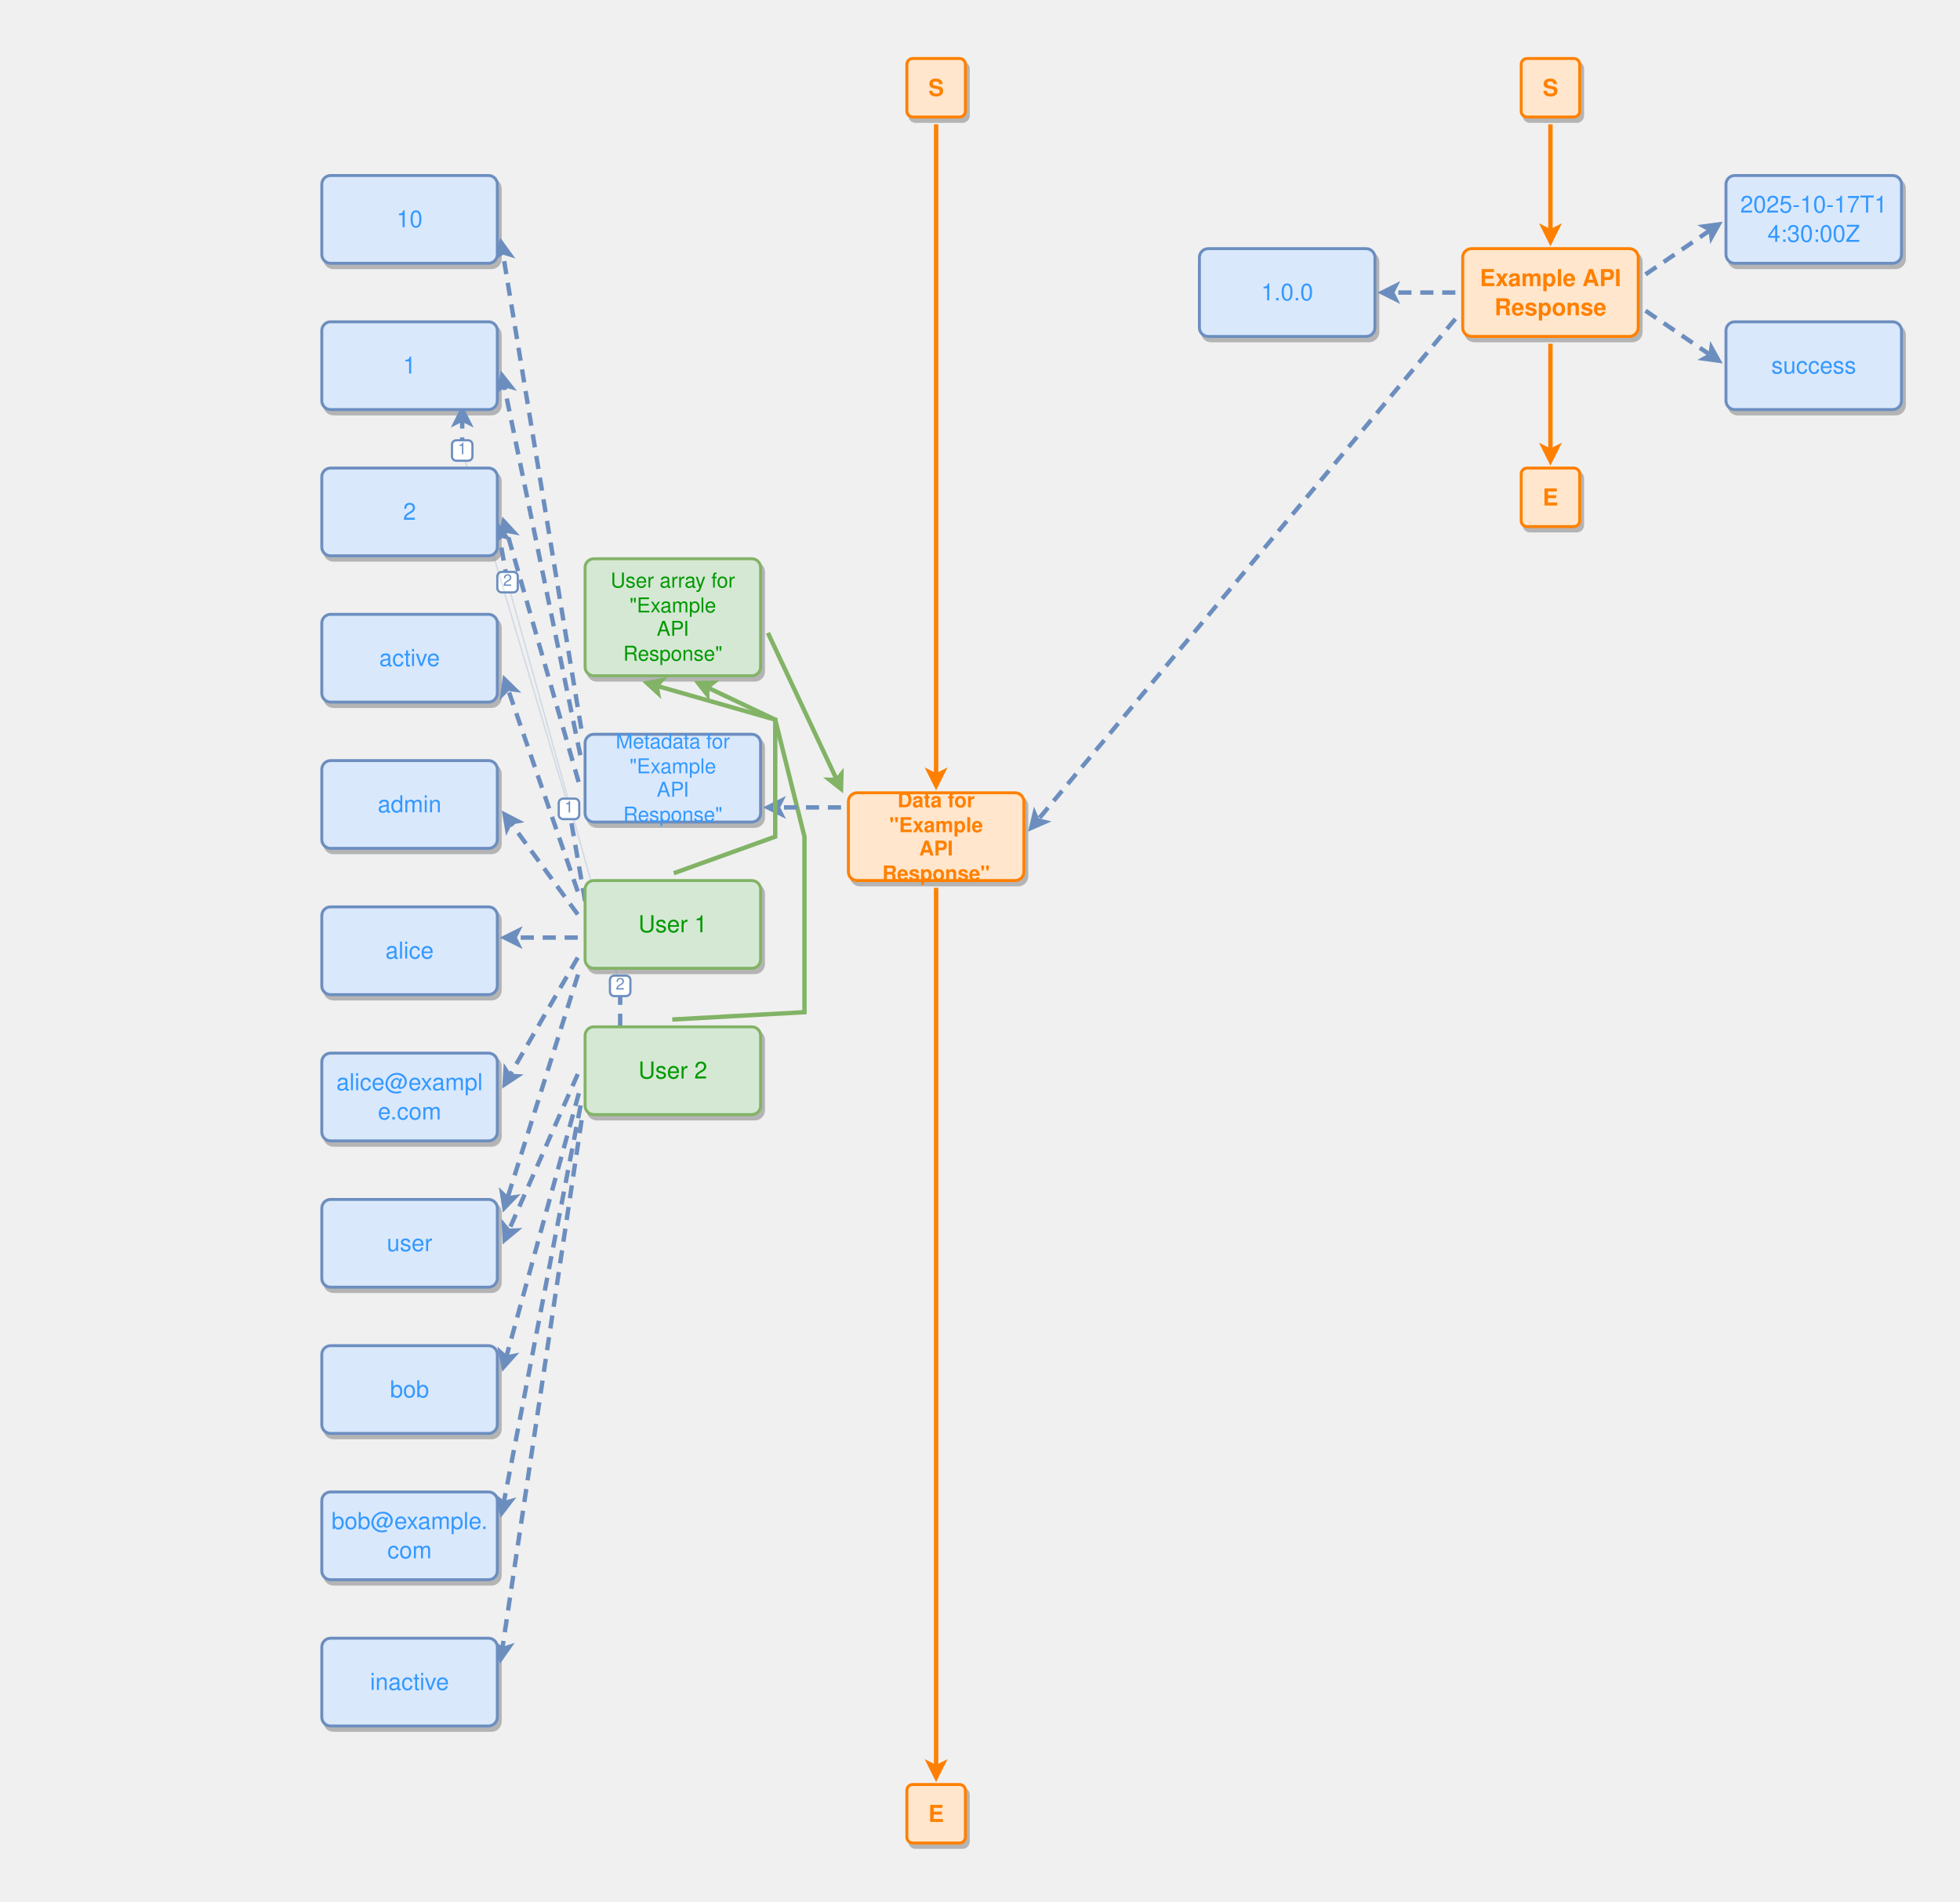
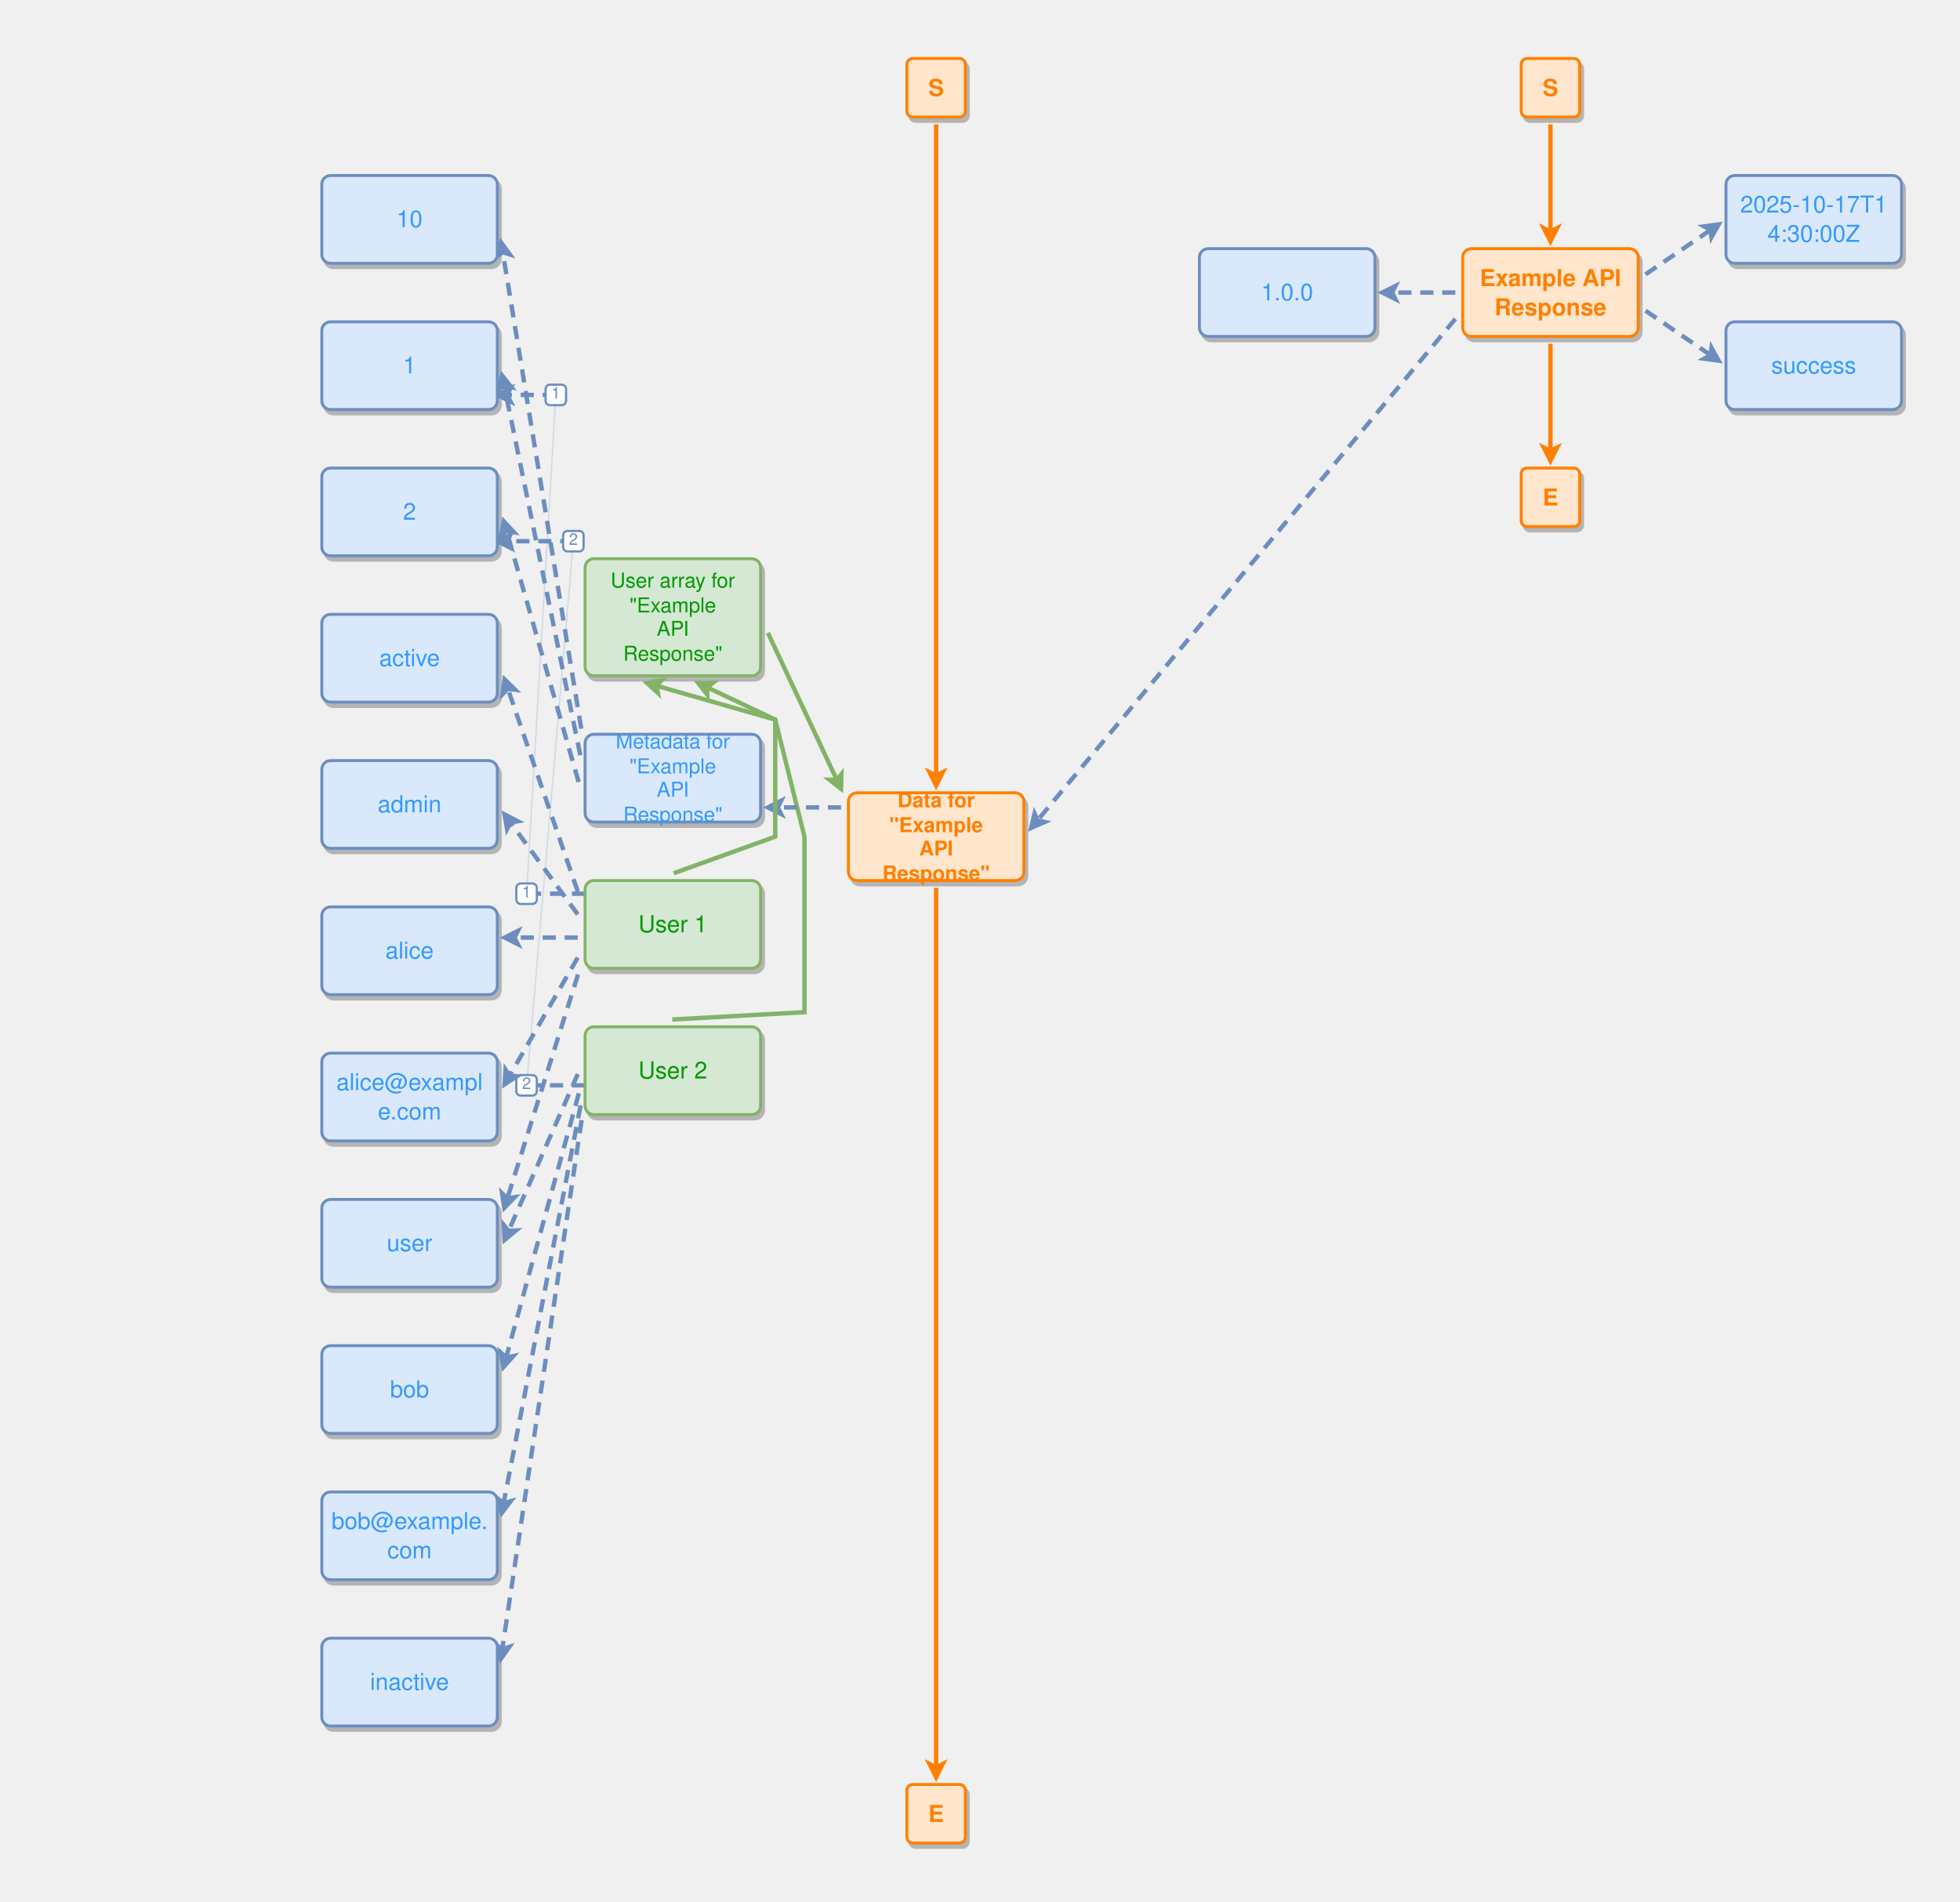
<svg xmlns="http://www.w3.org/2000/svg" width="1340" height="1300" viewBox="0 0 1340 1300">
  <defs>
  </defs>
  <g id="container-shells">
  </g>
  <g id="node-shadows">
    <rect x="220" y="220" width="120" height="60" rx="6" ry="6" fill="#000000" stroke="#000000" stroke-width="2" opacity="0.25" transform="translate(2,3)" />
    <rect x="400" y="702" width="120" height="60" rx="6" ry="6" fill="#000000" stroke="#000000" stroke-width="2" opacity="0.25" transform="translate(2,3)" />
    <rect x="400" y="382" width="120" height="80" rx="6" ry="6" fill="#000000" stroke="#000000" stroke-width="2" opacity="0.25" transform="translate(2,3)" />
    <rect x="220" y="420" width="120" height="60" rx="6" ry="6" fill="#000000" stroke="#000000" stroke-width="2" opacity="0.25" transform="translate(2,3)" />
    <rect x="220" y="520" width="120" height="60" rx="6" ry="6" fill="#000000" stroke="#000000" stroke-width="2" opacity="0.25" transform="translate(2,3)" />
    <rect x="220" y="620" width="120" height="60" rx="6" ry="6" fill="#000000" stroke="#000000" stroke-width="2" opacity="0.25" transform="translate(2,3)" />
    <rect x="220" y="720" width="120" height="60" rx="6" ry="6" fill="#000000" stroke="#000000" stroke-width="2" opacity="0.25" transform="translate(2,3)" />
    <rect x="220" y="920" width="120" height="60" rx="6" ry="6" fill="#000000" stroke="#000000" stroke-width="2" opacity="0.25" transform="translate(2,3)" />
    <rect x="220" y="1020" width="120" height="60" rx="6" ry="6" fill="#000000" stroke="#000000" stroke-width="2" opacity="0.25" transform="translate(2,3)" />
    <rect x="220" y="1120" width="120" height="60" rx="6" ry="6" fill="#000000" stroke="#000000" stroke-width="2" opacity="0.25" transform="translate(2,3)" />
    <rect x="1180" y="220" width="120" height="60" rx="6" ry="6" fill="#000000" stroke="#000000" stroke-width="2" opacity="0.25" transform="translate(2,3)" />
    <rect x="820" y="170" width="120" height="60" rx="6" ry="6" fill="#000000" stroke="#000000" stroke-width="2" opacity="0.25" transform="translate(2,3)" />
    <rect x="220" y="820" width="120" height="60" rx="6" ry="6" fill="#000000" stroke="#000000" stroke-width="2" opacity="0.25" transform="translate(2,3)" />
    <rect x="620" y="40" width="40" height="40" rx="4" ry="4" fill="#000000" stroke="#000000" stroke-width="2" opacity="0.25" transform="translate(2,3)" />
    <rect x="620" y="1220" width="40" height="40" rx="4" ry="4" fill="#000000" stroke="#000000" stroke-width="2" opacity="0.25" transform="translate(2,3)" />
    <rect x="1040" y="40" width="40" height="40" rx="4" ry="4" fill="#000000" stroke="#000000" stroke-width="2" opacity="0.25" transform="translate(2,3)" />
    <rect x="1040" y="320" width="40" height="40" rx="4" ry="4" fill="#000000" stroke="#000000" stroke-width="2" opacity="0.25" transform="translate(2,3)" />
    <rect x="220" y="120" width="120" height="60" rx="6" ry="6" fill="#000000" stroke="#000000" stroke-width="2" opacity="0.25" transform="translate(2,3)" />
    <rect x="220" y="320" width="120" height="60" rx="6" ry="6" fill="#000000" stroke="#000000" stroke-width="2" opacity="0.25" transform="translate(2,3)" />
    <rect x="1180" y="120" width="120" height="60" rx="6" ry="6" fill="#000000" stroke="#000000" stroke-width="2" opacity="0.25" transform="translate(2,3)" />
    <rect x="580" y="542" width="120" height="60" rx="6" ry="6" fill="#000000" stroke="#000000" stroke-width="2" opacity="0.25" transform="translate(2,3)" />
    <rect x="1000" y="170" width="120" height="60" rx="6" ry="6" fill="#000000" stroke="#000000" stroke-width="2" opacity="0.25" transform="translate(2,3)" />
    <rect x="400" y="502" width="120" height="60" rx="6" ry="6" fill="#000000" stroke="#000000" stroke-width="2" opacity="0.25" transform="translate(2,3)" />
    <rect x="400" y="602" width="120" height="60" rx="6" ry="6" fill="#000000" stroke="#000000" stroke-width="2" opacity="0.25" transform="translate(2,3)" />
  </g>
  <g id="edges">
    <g class="edge" data-edge-idx="0" data-edge-base="partof" data-edge-from="10" data-edge-to="11">
      <polyline points="459.62,697.00 550,692 550,572 530,492 448.87,468.85" fill="none" stroke="#82b366" stroke-width="3" />
      <path d="M 442.38 467.00 L 452.26 465.14 L 448.87 468.85 L 449.80 473.80 Z" fill="#82b366" stroke="#82b366" stroke-width="3" stroke-miterlimit="10" />
    </g>
    <g class="edge" data-edge-idx="1" data-edge-base="expresses" data-edge-from="10" data-edge-to="16">
      <line x1="395.75" y1="747.43" x2="346.04" y2="928.07" stroke="#6c8ebf" stroke-width="3" stroke-dasharray="9 6" />
      <path d="M 344.25 934.57 L 342.30 924.70 L 346.04 928.07 L 350.97 927.09 Z" fill="#6c8ebf" stroke="#6c8ebf" stroke-width="3" stroke-miterlimit="10" />
      <text x="370" y="837" text-anchor="middle" dominant-baseline="middle" font-family="Helvetica,Inter,Segoe UI,Arial" font-size="11" paint-order="stroke" stroke="#ffffff" stroke-width="3" stroke-linejoin="round" fill="#6c8ebf">
      </text>
    </g>
    <g class="edge" data-edge-idx="2" data-edge-base="expresses" data-edge-from="10" data-edge-to="17">
      <line x1="396.96" y1="755.71" x2="344.32" y2="1027.66" stroke="#6c8ebf" stroke-width="3" stroke-dasharray="9 6" />
      <path d="M 343.04 1034.29 L 340.33 1024.60 L 344.32 1027.66 L 349.17 1026.31 Z" fill="#6c8ebf" stroke="#6c8ebf" stroke-width="3" stroke-miterlimit="10" />
      <text x="370" y="891" text-anchor="middle" dominant-baseline="middle" font-family="Helvetica,Inter,Segoe UI,Arial" font-size="11" paint-order="stroke" stroke="#ffffff" stroke-width="3" stroke-linejoin="round" fill="#6c8ebf">
      </text>
    </g>
    <g class="edge" data-edge-idx="3" data-edge-base="expresses" data-edge-from="10" data-edge-to="18">
      <line x1="397.63" y1="765.82" x2="343.37" y2="1127.50" stroke="#6c8ebf" stroke-width="3" stroke-dasharray="9 6" />
      <path d="M 342.37 1134.18 L 339.26 1124.61 L 343.37 1127.50 L 348.16 1125.94 Z" fill="#6c8ebf" stroke="#6c8ebf" stroke-width="3" stroke-miterlimit="10" />
      <text x="370" y="946" text-anchor="middle" dominant-baseline="middle" font-family="Helvetica,Inter,Segoe UI,Arial" font-size="11" paint-order="stroke" stroke="#ffffff" stroke-width="3" stroke-linejoin="round" fill="#6c8ebf">
      </text>
    </g>
    <g class="edge" data-edge-idx="4" data-edge-base="expresses" data-edge-from="10" data-edge-to="20">
      <line x1="395.00" y1="734.33" x2="347.72" y2="841.49" stroke="#6c8ebf" stroke-width="3" stroke-dasharray="9 6" />
      <path d="M 345.00 847.67 L 344.52 837.62 L 347.72 841.49 L 352.75 841.25 Z" fill="#6c8ebf" stroke="#6c8ebf" stroke-width="3" stroke-miterlimit="10" />
      <text x="371" y="787" text-anchor="middle" dominant-baseline="middle" font-family="Helvetica,Inter,Segoe UI,Arial" font-size="11" paint-order="stroke" stroke="#ffffff" stroke-width="3" stroke-linejoin="round" fill="#6c8ebf">
      </text>
    </g>
    <g class="edge" data-edge-idx="5" data-edge-base="expresses" data-edge-from="10" data-edge-to="4">
-       <line class="edge-ghost" x1="424.00" y1="674.00" x2="347.00" y2="398.00" stroke="#6c8ebf" stroke-width="1" stroke-opacity="0.22" />
+       <line class="edge-ghost" x1="360.00" y1="742.00" x2="392.00" y2="370.00" stroke="#6c8ebf" stroke-width="1" stroke-opacity="0.22" />
      <g class="edge-full" opacity="0">
-         <line x1="424.00" y1="674.00" x2="347.00" y2="398.00" stroke="#6c8ebf" stroke-width="3" stroke-dasharray="9 6" />
-         <text x="385" y="536" text-anchor="middle" dominant-baseline="middle" font-family="Helvetica,Inter,Segoe UI,Arial" font-size="11" paint-order="stroke" stroke="#ffffff" stroke-width="3" stroke-linejoin="round" fill="#6c8ebf">has id</text>
+         <line x1="360.00" y1="742.00" x2="392.00" y2="370.00" stroke="#6c8ebf" stroke-width="3" stroke-dasharray="9 6" />
+         <text x="376" y="556" text-anchor="middle" dominant-baseline="middle" font-family="Helvetica,Inter,Segoe UI,Arial" font-size="11" paint-order="stroke" stroke="#ffffff" stroke-width="3" stroke-linejoin="round" fill="#6c8ebf">has id</text>
      </g>
      <g class="edge-stub" data-stub-end="source">
-         <line x1="424.00" y1="702.00" x2="424.00" y2="674.00" stroke="#6c8ebf" stroke-width="3" stroke-dasharray="9 6" />
-         <g class="edge-badge">
-           <rect x="417.00" y="667.00" width="14.00" height="14.00" rx="3" fill="#ffffff" stroke="#6c8ebf" stroke-width="1.5" />
-           <text x="424.00" y="674.00" text-anchor="middle" dominant-baseline="central" font-size="11" font-family="Helvetica,Arial,sans-serif" fill="#6c8ebf">2</text>
+         <line x1="400.00" y1="742.00" x2="360.00" y2="742.00" stroke="#6c8ebf" stroke-width="3" stroke-dasharray="9 6" />
+         <g class="edge-badge">
+           <rect x="353.00" y="735.00" width="14.00" height="14.00" rx="3" fill="#ffffff" stroke="#6c8ebf" stroke-width="1.5" />
+           <text x="360.00" y="742.00" text-anchor="middle" dominant-baseline="central" font-size="11" font-family="Helvetica,Arial,sans-serif" fill="#6c8ebf">2</text>
        </g>
      </g>
      <g class="edge-stub" data-stub-end="target">
-         <line x1="347.00" y1="398.00" x2="341.19" y2="365.64" stroke="#6c8ebf" stroke-width="3" stroke-dasharray="9 6" />
-         <path d="M 340.00 359.00 L 346.02 367.06 L 341.19 365.64 L 337.16 368.65 Z" fill="#6c8ebf" stroke="#6c8ebf" stroke-width="3" stroke-miterlimit="10" />
-         <g class="edge-badge">
-           <rect x="340.00" y="391.00" width="14.00" height="14.00" rx="3" fill="#ffffff" stroke="#6c8ebf" stroke-width="1.5" />
-           <text x="347.00" y="398.00" text-anchor="middle" dominant-baseline="central" font-size="11" font-family="Helvetica,Arial,sans-serif" fill="#6c8ebf">2</text>
+         <line x1="392.00" y1="370.00" x2="346.75" y2="370.00" stroke="#6c8ebf" stroke-width="3" stroke-dasharray="9 6" />
+         <path d="M 340.00 370.00 L 349.00 365.50 L 346.75 370.00 L 349.00 374.50 Z" fill="#6c8ebf" stroke="#6c8ebf" stroke-width="3" stroke-miterlimit="10" />
+         <g class="edge-badge">
+           <rect x="385.00" y="363.00" width="14.00" height="14.00" rx="3" fill="#ffffff" stroke="#6c8ebf" stroke-width="1.5" />
+           <text x="392.00" y="370.00" text-anchor="middle" dominant-baseline="central" font-size="11" font-family="Helvetica,Arial,sans-serif" fill="#6c8ebf">2</text>
        </g>
      </g>
    </g>
    <g class="edge" data-edge-idx="6" data-edge-base="partof" data-edge-from="11" data-edge-to="6">
      <line x1="525.00" y1="432.67" x2="572.14" y2="533.22" stroke="#82b366" stroke-width="3" />
      <path d="M 575.00 539.33 L 567.11 533.09 L 572.14 533.22 L 575.25 529.27 Z" fill="#82b366" stroke="#82b366" stroke-width="3" stroke-miterlimit="10" />
    </g>
    <g class="edge" data-edge-idx="7" data-edge-base="leadsto" data-edge-from="21" data-edge-to="6">
      <line x1="640.00" y1="85.00" x2="640.00" y2="530.25" stroke="#ff8000" stroke-width="3" />
      <path d="M 640.00 537.00 L 635.50 528.00 L 640.00 530.25 L 644.50 528.00 Z" fill="#ff8000" stroke="#ff8000" stroke-width="3" stroke-miterlimit="10" />
    </g>
    <g class="edge" data-edge-idx="8" data-edge-base="leadsto" data-edge-from="23" data-edge-to="7">
      <line x1="1060.00" y1="85.00" x2="1060.00" y2="158.25" stroke="#ff8000" stroke-width="3" />
      <path d="M 1060.00 165.00 L 1055.50 156.00 L 1060.00 158.25 L 1064.50 156.00 Z" fill="#ff8000" stroke="#ff8000" stroke-width="3" stroke-miterlimit="10" />
    </g>
    <g class="edge" data-edge-idx="9" data-edge-base="leadsto" data-edge-from="6" data-edge-to="22">
      <line x1="640.00" y1="607.00" x2="640.00" y2="1208.25" stroke="#ff8000" stroke-width="3" />
      <path d="M 640.00 1215.00 L 635.50 1206.00 L 640.00 1208.25 L 644.50 1206.00 Z" fill="#ff8000" stroke="#ff8000" stroke-width="3" stroke-miterlimit="10" />
    </g>
    <g class="edge" data-edge-idx="10" data-edge-base="expresses" data-edge-from="6" data-edge-to="8">
      <line x1="575.00" y1="552.00" x2="531.75" y2="552.00" stroke="#6c8ebf" stroke-width="3" stroke-dasharray="9 6" />
      <path d="M 525.00 552.00 L 534.00 547.50 L 531.75 552.00 L 534.00 556.50 Z" fill="#6c8ebf" stroke="#6c8ebf" stroke-width="3" stroke-miterlimit="10" />
      <text x="553" y="552" text-anchor="middle" dominant-baseline="middle" font-family="Helvetica,Inter,Segoe UI,Arial" font-size="11" paint-order="stroke" stroke="#ffffff" stroke-width="3" stroke-linejoin="round" fill="#6c8ebf">
      </text>
    </g>
    <g class="edge" data-edge-idx="11" data-edge-base="expresses" data-edge-from="7" data-edge-to="19">
      <line x1="1125.00" y1="212.42" x2="1169.43" y2="242.78" stroke="#6c8ebf" stroke-width="3" stroke-dasharray="9 6" />
      <path d="M 1175.00 246.58 L 1165.03 245.22 L 1169.43 242.78 L 1170.11 237.79 Z" fill="#6c8ebf" stroke="#6c8ebf" stroke-width="3" stroke-miterlimit="10" />
      <text x="1147" y="227" text-anchor="middle" dominant-baseline="middle" font-family="Helvetica,Inter,Segoe UI,Arial" font-size="11" paint-order="stroke" stroke="#ffffff" stroke-width="3" stroke-linejoin="round" fill="#6c8ebf">
      </text>
    </g>
    <g class="edge" data-edge-idx="12" data-edge-base="expresses" data-edge-from="7" data-edge-to="2">
      <line x1="995.00" y1="200.00" x2="951.75" y2="200.00" stroke="#6c8ebf" stroke-width="3" stroke-dasharray="9 6" />
      <path d="M 945.00 200.00 L 954.00 195.50 L 951.75 200.00 L 954.00 204.50 Z" fill="#6c8ebf" stroke="#6c8ebf" stroke-width="3" stroke-miterlimit="10" />
      <text x="973" y="200" text-anchor="middle" dominant-baseline="middle" font-family="Helvetica,Inter,Segoe UI,Arial" font-size="11" paint-order="stroke" stroke="#ffffff" stroke-width="3" stroke-linejoin="round" fill="#6c8ebf">
      </text>
    </g>
    <g class="edge" data-edge-idx="13" data-edge-base="leadsto" data-edge-from="7" data-edge-to="24">
      <line x1="1060.00" y1="235.00" x2="1060.00" y2="308.25" stroke="#ff8000" stroke-width="3" />
      <path d="M 1060.00 315.00 L 1055.50 306.00 L 1060.00 308.25 L 1064.50 306.00 Z" fill="#ff8000" stroke="#ff8000" stroke-width="3" stroke-miterlimit="10" />
    </g>
    <g class="edge" data-edge-idx="14" data-edge-base="expresses" data-edge-from="7" data-edge-to="5">
      <line x1="1125.00" y1="187.58" x2="1169.43" y2="157.22" stroke="#6c8ebf" stroke-width="3" stroke-dasharray="9 6" />
      <path d="M 1175.00 153.42 L 1170.11 162.21 L 1169.43 157.22 L 1165.03 154.78 Z" fill="#6c8ebf" stroke="#6c8ebf" stroke-width="3" stroke-miterlimit="10" />
      <text x="1147" y="172" text-anchor="middle" dominant-baseline="middle" font-family="Helvetica,Inter,Segoe UI,Arial" font-size="11" paint-order="stroke" stroke="#ffffff" stroke-width="3" stroke-linejoin="round" fill="#6c8ebf">
      </text>
    </g>
    <g class="edge" data-edge-idx="15" data-edge-base="expresses" data-edge-from="7" data-edge-to="6">
      <line x1="995.00" y1="218.00" x2="709.32" y2="560.81" stroke="#6c8ebf" stroke-width="3" stroke-dasharray="9 6" />
      <path d="M 705.00 566.00 L 707.30 556.21 L 709.32 560.81 L 714.22 561.97 Z" fill="#6c8ebf" stroke="#6c8ebf" stroke-width="3" stroke-miterlimit="10" />
      <text x="852" y="389" text-anchor="middle" dominant-baseline="middle" font-family="Helvetica,Inter,Segoe UI,Arial" font-size="11" paint-order="stroke" stroke="#ffffff" stroke-width="3" stroke-linejoin="round" fill="#6c8ebf">
      </text>
    </g>
    <g class="edge" data-edge-idx="16" data-edge-base="expresses" data-edge-from="8" data-edge-to="1">
      <line x1="396.77" y1="516.33" x2="344.59" y2="263.28" stroke="#6c8ebf" stroke-width="3" stroke-dasharray="9 6" />
      <path d="M 343.23 256.67 L 349.46 264.58 L 344.59 263.28 L 340.64 266.39 Z" fill="#6c8ebf" stroke="#6c8ebf" stroke-width="3" stroke-miterlimit="10" />
      <text x="370" y="389" text-anchor="middle" dominant-baseline="middle" font-family="Helvetica,Inter,Segoe UI,Arial" font-size="11" paint-order="stroke" stroke="#ffffff" stroke-width="3" stroke-linejoin="round" fill="#6c8ebf">
      </text>
    </g>
    <g class="edge" data-edge-idx="17" data-edge-base="expresses" data-edge-from="8" data-edge-to="3">
      <line x1="397.40" y1="498.21" x2="343.70" y2="172.45" stroke="#6c8ebf" stroke-width="3" stroke-dasharray="9 6" />
      <path d="M 342.60 165.79 L 348.51 173.94 L 343.70 172.45 L 339.63 175.40 Z" fill="#6c8ebf" stroke="#6c8ebf" stroke-width="3" stroke-miterlimit="10" />
      <text x="370" y="335" text-anchor="middle" dominant-baseline="middle" font-family="Helvetica,Inter,Segoe UI,Arial" font-size="11" paint-order="stroke" stroke="#ffffff" stroke-width="3" stroke-linejoin="round" fill="#6c8ebf">
      </text>
    </g>
    <g class="edge" data-edge-idx="18" data-edge-base="expresses" data-edge-from="8" data-edge-to="4">
      <line x1="395.59" y1="534.62" x2="346.28" y2="362.87" stroke="#6c8ebf" stroke-width="3" stroke-dasharray="9 6" />
      <path d="M 344.41 356.38 L 351.22 363.79 L 346.28 362.87 L 342.57 366.27 Z" fill="#6c8ebf" stroke="#6c8ebf" stroke-width="3" stroke-miterlimit="10" />
      <text x="370" y="448" text-anchor="middle" dominant-baseline="middle" font-family="Helvetica,Inter,Segoe UI,Arial" font-size="11" paint-order="stroke" stroke="#ffffff" stroke-width="3" stroke-linejoin="round" fill="#6c8ebf">
      </text>
    </g>
    <g class="edge" data-edge-idx="19" data-edge-base="expresses" data-edge-from="9" data-edge-to="1">
-       <line class="edge-ghost" x1="389.00" y1="553.00" x2="316.00" y2="308.00" stroke="#6c8ebf" stroke-width="1" stroke-opacity="0.22" />
+       <line class="edge-ghost" x1="360.00" y1="611.00" x2="380.00" y2="270.00" stroke="#6c8ebf" stroke-width="1" stroke-opacity="0.22" />
      <g class="edge-full" opacity="0">
-         <line x1="389.00" y1="553.00" x2="316.00" y2="308.00" stroke="#6c8ebf" stroke-width="3" stroke-dasharray="9 6" />
-         <text x="352" y="430" text-anchor="middle" dominant-baseline="middle" font-family="Helvetica,Inter,Segoe UI,Arial" font-size="11" paint-order="stroke" stroke="#ffffff" stroke-width="3" stroke-linejoin="round" fill="#6c8ebf">has id</text>
+         <line x1="360.00" y1="611.00" x2="380.00" y2="270.00" stroke="#6c8ebf" stroke-width="3" stroke-dasharray="9 6" />
+         <text x="370" y="440" text-anchor="middle" dominant-baseline="middle" font-family="Helvetica,Inter,Segoe UI,Arial" font-size="11" paint-order="stroke" stroke="#ffffff" stroke-width="3" stroke-linejoin="round" fill="#6c8ebf">has id</text>
      </g>
      <g class="edge-stub" data-stub-end="source">
-         <line x1="400.00" y1="616.00" x2="389.00" y2="553.00" stroke="#6c8ebf" stroke-width="3" stroke-dasharray="9 6" />
-         <g class="edge-badge">
-           <rect x="382.00" y="546.00" width="14.00" height="14.00" rx="3" fill="#ffffff" stroke="#6c8ebf" stroke-width="1.5" />
-           <text x="389.00" y="553.00" text-anchor="middle" dominant-baseline="central" font-size="11" font-family="Helvetica,Arial,sans-serif" fill="#6c8ebf">1</text>
+         <line x1="400.00" y1="611.00" x2="360.00" y2="611.00" stroke="#6c8ebf" stroke-width="3" stroke-dasharray="9 6" />
+         <g class="edge-badge">
+           <rect x="353.00" y="604.00" width="14.00" height="14.00" rx="3" fill="#ffffff" stroke="#6c8ebf" stroke-width="1.5" />
+           <text x="360.00" y="611.00" text-anchor="middle" dominant-baseline="central" font-size="11" font-family="Helvetica,Arial,sans-serif" fill="#6c8ebf">1</text>
        </g>
      </g>
      <g class="edge-stub" data-stub-end="target">
-         <line x1="316.00" y1="308.00" x2="316.00" y2="286.75" stroke="#6c8ebf" stroke-width="3" stroke-dasharray="9 6" />
-         <path d="M 316.00 280.00 L 320.50 289.00 L 316.00 286.75 L 311.50 289.00 Z" fill="#6c8ebf" stroke="#6c8ebf" stroke-width="3" stroke-miterlimit="10" />
-         <g class="edge-badge">
-           <rect x="309.00" y="301.00" width="14.00" height="14.00" rx="3" fill="#ffffff" stroke="#6c8ebf" stroke-width="1.5" />
-           <text x="316.00" y="308.00" text-anchor="middle" dominant-baseline="central" font-size="11" font-family="Helvetica,Arial,sans-serif" fill="#6c8ebf">1</text>
+         <line x1="380.00" y1="270.00" x2="346.75" y2="270.00" stroke="#6c8ebf" stroke-width="3" stroke-dasharray="9 6" />
+         <path d="M 340.00 270.00 L 349.00 265.50 L 346.75 270.00 L 349.00 274.50 Z" fill="#6c8ebf" stroke="#6c8ebf" stroke-width="3" stroke-miterlimit="10" />
+         <g class="edge-badge">
+           <rect x="373.00" y="263.00" width="14.00" height="14.00" rx="3" fill="#ffffff" stroke="#6c8ebf" stroke-width="1.5" />
+           <text x="380.00" y="270.00" text-anchor="middle" dominant-baseline="central" font-size="11" font-family="Helvetica,Arial,sans-serif" fill="#6c8ebf">1</text>
        </g>
      </g>
    </g>
    <g class="edge" data-edge-idx="20" data-edge-base="partof" data-edge-from="9" data-edge-to="11">
      <polyline points="460.64,597.00 530,572 530,492 483.45,469.90" fill="none" stroke="#82b366" stroke-width="3" />
      <path d="M 477.36 467.00 L 487.42 466.80 L 483.45 469.90 L 483.56 474.93 Z" fill="#82b366" stroke="#82b366" stroke-width="3" stroke-miterlimit="10" />
    </g>
    <g class="edge" data-edge-idx="21" data-edge-base="expresses" data-edge-from="9" data-edge-to="12">
      <line x1="395.00" y1="609.50" x2="347.20" y2="470.88" stroke="#6c8ebf" stroke-width="3" stroke-dasharray="9 6" />
      <path d="M 345.00 464.50 L 352.19 471.54 L 347.20 470.88 L 343.68 474.48 Z" fill="#6c8ebf" stroke="#6c8ebf" stroke-width="3" stroke-miterlimit="10" />
      <text x="371" y="539" text-anchor="middle" dominant-baseline="middle" font-family="Helvetica,Inter,Segoe UI,Arial" font-size="11" paint-order="stroke" stroke="#ffffff" stroke-width="3" stroke-linejoin="round" fill="#6c8ebf">
      </text>
    </g>
    <g class="edge" data-edge-idx="22" data-edge-base="expresses" data-edge-from="9" data-edge-to="13">
      <line x1="395.00" y1="625.17" x2="348.99" y2="562.28" stroke="#6c8ebf" stroke-width="3" stroke-dasharray="9 6" />
      <path d="M 345.00 556.83 L 353.95 561.44 L 348.99 562.28 L 346.68 566.75 Z" fill="#6c8ebf" stroke="#6c8ebf" stroke-width="3" stroke-miterlimit="10" />
      <text x="371" y="593" text-anchor="middle" dominant-baseline="middle" font-family="Helvetica,Inter,Segoe UI,Arial" font-size="11" paint-order="stroke" stroke="#ffffff" stroke-width="3" stroke-linejoin="round" fill="#6c8ebf">
      </text>
    </g>
    <g class="edge" data-edge-idx="23" data-edge-base="expresses" data-edge-from="9" data-edge-to="14">
      <line x1="395.00" y1="641.00" x2="351.75" y2="641.00" stroke="#6c8ebf" stroke-width="3" stroke-dasharray="9 6" />
      <path d="M 345.00 641.00 L 354.00 636.50 L 351.75 641.00 L 354.00 645.50 Z" fill="#6c8ebf" stroke="#6c8ebf" stroke-width="3" stroke-miterlimit="10" />
      <text x="373" y="641" text-anchor="middle" dominant-baseline="middle" font-family="Helvetica,Inter,Segoe UI,Arial" font-size="11" paint-order="stroke" stroke="#ffffff" stroke-width="3" stroke-linejoin="round" fill="#6c8ebf">
      </text>
    </g>
    <g class="edge" data-edge-idx="24" data-edge-base="expresses" data-edge-from="9" data-edge-to="15">
      <line x1="395.00" y1="654.67" x2="348.37" y2="735.49" stroke="#6c8ebf" stroke-width="3" stroke-dasharray="9 6" />
      <path d="M 345.00 741.33 L 345.60 731.29 L 348.37 735.49 L 353.40 735.79 Z" fill="#6c8ebf" stroke="#6c8ebf" stroke-width="3" stroke-miterlimit="10" />
      <text x="371" y="694" text-anchor="middle" dominant-baseline="middle" font-family="Helvetica,Inter,Segoe UI,Arial" font-size="11" paint-order="stroke" stroke="#ffffff" stroke-width="3" stroke-linejoin="round" fill="#6c8ebf">
      </text>
    </g>
    <g class="edge" data-edge-idx="25" data-edge-base="expresses" data-edge-from="9" data-edge-to="20">
      <line x1="395.18" y1="666.26" x2="346.85" y2="819.31" stroke="#6c8ebf" stroke-width="3" stroke-dasharray="9 6" />
      <path d="M 344.82 825.74 L 343.24 815.81 L 346.85 819.31 L 351.82 818.52 Z" fill="#6c8ebf" stroke="#6c8ebf" stroke-width="3" stroke-miterlimit="10" />
      <text x="370" y="742" text-anchor="middle" dominant-baseline="middle" font-family="Helvetica,Inter,Segoe UI,Arial" font-size="11" paint-order="stroke" stroke="#ffffff" stroke-width="3" stroke-linejoin="round" fill="#6c8ebf">
      </text>
    </g>
  </g>
  <g id="nodes">
    <rect x="220" y="220" width="120" height="60" rx="6" ry="6" fill="#dae8fc" stroke="#6c8ebf" stroke-width="2" />
    <text x="280" y="250" text-anchor="middle" dominant-baseline="middle" font-family="Helvetica,Inter,Segoe UI,Arial" font-size="16" font-weight="normal" fill="#3399ff">1</text>
    <rect x="400" y="702" width="120" height="60" rx="6" ry="6" fill="#d5e8d4" stroke="#82b366" stroke-width="2" />
    <text x="460" y="732" text-anchor="middle" dominant-baseline="middle" font-family="Helvetica,Inter,Segoe UI,Arial" font-size="16" font-weight="normal" fill="#009900">User 2</text>
    <rect x="400" y="382" width="120" height="80" rx="6" ry="6" fill="#d5e8d4" stroke="#82b366" stroke-width="2" />
    <text x="460" y="397" text-anchor="middle" dominant-baseline="middle" font-family="Helvetica,Inter,Segoe UI,Arial" font-size="14" font-weight="normal" fill="#009900">User array for</text>
    <text x="460" y="414" text-anchor="middle" dominant-baseline="middle" font-family="Helvetica,Inter,Segoe UI,Arial" font-size="14" font-weight="normal" fill="#009900">"Example</text>
    <text x="460" y="430" text-anchor="middle" dominant-baseline="middle" font-family="Helvetica,Inter,Segoe UI,Arial" font-size="14" font-weight="normal" fill="#009900">API</text>
    <text x="460" y="447" text-anchor="middle" dominant-baseline="middle" font-family="Helvetica,Inter,Segoe UI,Arial" font-size="14" font-weight="normal" fill="#009900">Response"</text>
    <rect x="220" y="420" width="120" height="60" rx="6" ry="6" fill="#dae8fc" stroke="#6c8ebf" stroke-width="2" />
    <text x="280" y="450" text-anchor="middle" dominant-baseline="middle" font-family="Helvetica,Inter,Segoe UI,Arial" font-size="16" font-weight="normal" fill="#3399ff">active</text>
    <rect x="220" y="520" width="120" height="60" rx="6" ry="6" fill="#dae8fc" stroke="#6c8ebf" stroke-width="2" />
    <text x="280" y="550" text-anchor="middle" dominant-baseline="middle" font-family="Helvetica,Inter,Segoe UI,Arial" font-size="16" font-weight="normal" fill="#3399ff">admin</text>
    <rect x="220" y="620" width="120" height="60" rx="6" ry="6" fill="#dae8fc" stroke="#6c8ebf" stroke-width="2" />
    <text x="280" y="650" text-anchor="middle" dominant-baseline="middle" font-family="Helvetica,Inter,Segoe UI,Arial" font-size="16" font-weight="normal" fill="#3399ff">alice</text>
    <rect x="220" y="720" width="120" height="60" rx="6" ry="6" fill="#dae8fc" stroke="#6c8ebf" stroke-width="2" />
    <text x="280" y="740" text-anchor="middle" dominant-baseline="middle" font-family="Helvetica,Inter,Segoe UI,Arial" font-size="16" font-weight="normal" fill="#3399ff">alice@exampl</text>
    <text x="280" y="760" text-anchor="middle" dominant-baseline="middle" font-family="Helvetica,Inter,Segoe UI,Arial" font-size="16" font-weight="normal" fill="#3399ff">e.com</text>
    <rect x="220" y="920" width="120" height="60" rx="6" ry="6" fill="#dae8fc" stroke="#6c8ebf" stroke-width="2" />
    <text x="280" y="950" text-anchor="middle" dominant-baseline="middle" font-family="Helvetica,Inter,Segoe UI,Arial" font-size="16" font-weight="normal" fill="#3399ff">bob</text>
    <rect x="220" y="1020" width="120" height="60" rx="6" ry="6" fill="#dae8fc" stroke="#6c8ebf" stroke-width="2" />
    <text x="280" y="1040" text-anchor="middle" dominant-baseline="middle" font-family="Helvetica,Inter,Segoe UI,Arial" font-size="16" font-weight="normal" fill="#3399ff">bob@example.</text>
    <text x="280" y="1060" text-anchor="middle" dominant-baseline="middle" font-family="Helvetica,Inter,Segoe UI,Arial" font-size="16" font-weight="normal" fill="#3399ff">com</text>
    <rect x="220" y="1120" width="120" height="60" rx="6" ry="6" fill="#dae8fc" stroke="#6c8ebf" stroke-width="2" />
    <text x="280" y="1150" text-anchor="middle" dominant-baseline="middle" font-family="Helvetica,Inter,Segoe UI,Arial" font-size="16" font-weight="normal" fill="#3399ff">inactive</text>
    <rect x="1180" y="220" width="120" height="60" rx="6" ry="6" fill="#dae8fc" stroke="#6c8ebf" stroke-width="2" />
    <text x="1240" y="250" text-anchor="middle" dominant-baseline="middle" font-family="Helvetica,Inter,Segoe UI,Arial" font-size="16" font-weight="normal" fill="#3399ff">success</text>
    <rect x="820" y="170" width="120" height="60" rx="6" ry="6" fill="#dae8fc" stroke="#6c8ebf" stroke-width="2" />
    <text x="880" y="200" text-anchor="middle" dominant-baseline="middle" font-family="Helvetica,Inter,Segoe UI,Arial" font-size="16" font-weight="normal" fill="#3399ff">1.0.0</text>
    <rect x="220" y="820" width="120" height="60" rx="6" ry="6" fill="#dae8fc" stroke="#6c8ebf" stroke-width="2" />
    <text x="280" y="850" text-anchor="middle" dominant-baseline="middle" font-family="Helvetica,Inter,Segoe UI,Arial" font-size="16" font-weight="normal" fill="#3399ff">user</text>
    <rect x="620" y="40" width="40" height="40" rx="4" ry="4" fill="#ffe6cc" stroke="#ff8000" stroke-width="2" />
    <text x="640" y="60" text-anchor="middle" dominant-baseline="middle" font-family="Helvetica,Inter,Segoe UI,Arial" font-size="16" font-weight="bold" fill="#ff8000">S</text>
    <rect x="620" y="1220" width="40" height="40" rx="4" ry="4" fill="#ffe6cc" stroke="#ff8000" stroke-width="2" />
    <text x="640" y="1240" text-anchor="middle" dominant-baseline="middle" font-family="Helvetica,Inter,Segoe UI,Arial" font-size="16" font-weight="bold" fill="#ff8000">E</text>
    <rect x="1040" y="40" width="40" height="40" rx="4" ry="4" fill="#ffe6cc" stroke="#ff8000" stroke-width="2" />
    <text x="1060" y="60" text-anchor="middle" dominant-baseline="middle" font-family="Helvetica,Inter,Segoe UI,Arial" font-size="16" font-weight="bold" fill="#ff8000">S</text>
    <rect x="1040" y="320" width="40" height="40" rx="4" ry="4" fill="#ffe6cc" stroke="#ff8000" stroke-width="2" />
    <text x="1060" y="340" text-anchor="middle" dominant-baseline="middle" font-family="Helvetica,Inter,Segoe UI,Arial" font-size="16" font-weight="bold" fill="#ff8000">E</text>
    <rect x="220" y="120" width="120" height="60" rx="6" ry="6" fill="#dae8fc" stroke="#6c8ebf" stroke-width="2" />
    <text x="280" y="150" text-anchor="middle" dominant-baseline="middle" font-family="Helvetica,Inter,Segoe UI,Arial" font-size="16" font-weight="normal" fill="#3399ff">10</text>
    <rect x="220" y="320" width="120" height="60" rx="6" ry="6" fill="#dae8fc" stroke="#6c8ebf" stroke-width="2" />
    <text x="280" y="350" text-anchor="middle" dominant-baseline="middle" font-family="Helvetica,Inter,Segoe UI,Arial" font-size="16" font-weight="normal" fill="#3399ff">2</text>
    <rect x="1180" y="120" width="120" height="60" rx="6" ry="6" fill="#dae8fc" stroke="#6c8ebf" stroke-width="2" />
    <text x="1240" y="140" text-anchor="middle" dominant-baseline="middle" font-family="Helvetica,Inter,Segoe UI,Arial" font-size="16" font-weight="normal" fill="#3399ff">2025-10-17T1</text>
    <text x="1240" y="160" text-anchor="middle" dominant-baseline="middle" font-family="Helvetica,Inter,Segoe UI,Arial" font-size="16" font-weight="normal" fill="#3399ff">4:30:00Z</text>
    <rect x="580" y="542" width="120" height="60" rx="6" ry="6" fill="#ffe6cc" stroke="#ff8000" stroke-width="2" />
    <text x="640" y="547" text-anchor="middle" dominant-baseline="middle" font-family="Helvetica,Inter,Segoe UI,Arial" font-size="14" font-weight="bold" fill="#ff8000">Data for</text>
    <text x="640" y="564" text-anchor="middle" dominant-baseline="middle" font-family="Helvetica,Inter,Segoe UI,Arial" font-size="14" font-weight="bold" fill="#ff8000">"Example</text>
    <text x="640" y="580" text-anchor="middle" dominant-baseline="middle" font-family="Helvetica,Inter,Segoe UI,Arial" font-size="14" font-weight="bold" fill="#ff8000">API</text>
    <text x="640" y="597" text-anchor="middle" dominant-baseline="middle" font-family="Helvetica,Inter,Segoe UI,Arial" font-size="14" font-weight="bold" fill="#ff8000">Response"</text>
    <rect x="1000" y="170" width="120" height="60" rx="6" ry="6" fill="#ffe6cc" stroke="#ff8000" stroke-width="2" />
    <text x="1060" y="190" text-anchor="middle" dominant-baseline="middle" font-family="Helvetica,Inter,Segoe UI,Arial" font-size="16" font-weight="bold" fill="#ff8000">Example API</text>
    <text x="1060" y="210" text-anchor="middle" dominant-baseline="middle" font-family="Helvetica,Inter,Segoe UI,Arial" font-size="16" font-weight="bold" fill="#ff8000">Response</text>
    <rect x="400" y="502" width="120" height="60" rx="6" ry="6" fill="#dae8fc" stroke="#6c8ebf" stroke-width="2" />
    <text x="460" y="507" text-anchor="middle" dominant-baseline="middle" font-family="Helvetica,Inter,Segoe UI,Arial" font-size="14" font-weight="normal" fill="#3399ff">Metadata for</text>
    <text x="460" y="524" text-anchor="middle" dominant-baseline="middle" font-family="Helvetica,Inter,Segoe UI,Arial" font-size="14" font-weight="normal" fill="#3399ff">"Example</text>
    <text x="460" y="540" text-anchor="middle" dominant-baseline="middle" font-family="Helvetica,Inter,Segoe UI,Arial" font-size="14" font-weight="normal" fill="#3399ff">API</text>
    <text x="460" y="557" text-anchor="middle" dominant-baseline="middle" font-family="Helvetica,Inter,Segoe UI,Arial" font-size="14" font-weight="normal" fill="#3399ff">Response"</text>
    <rect x="400" y="602" width="120" height="60" rx="6" ry="6" fill="#d5e8d4" stroke="#82b366" stroke-width="2" />
    <text x="460" y="632" text-anchor="middle" dominant-baseline="middle" font-family="Helvetica,Inter,Segoe UI,Arial" font-size="16" font-weight="normal" fill="#009900">User 1</text>
  </g>
</svg>
